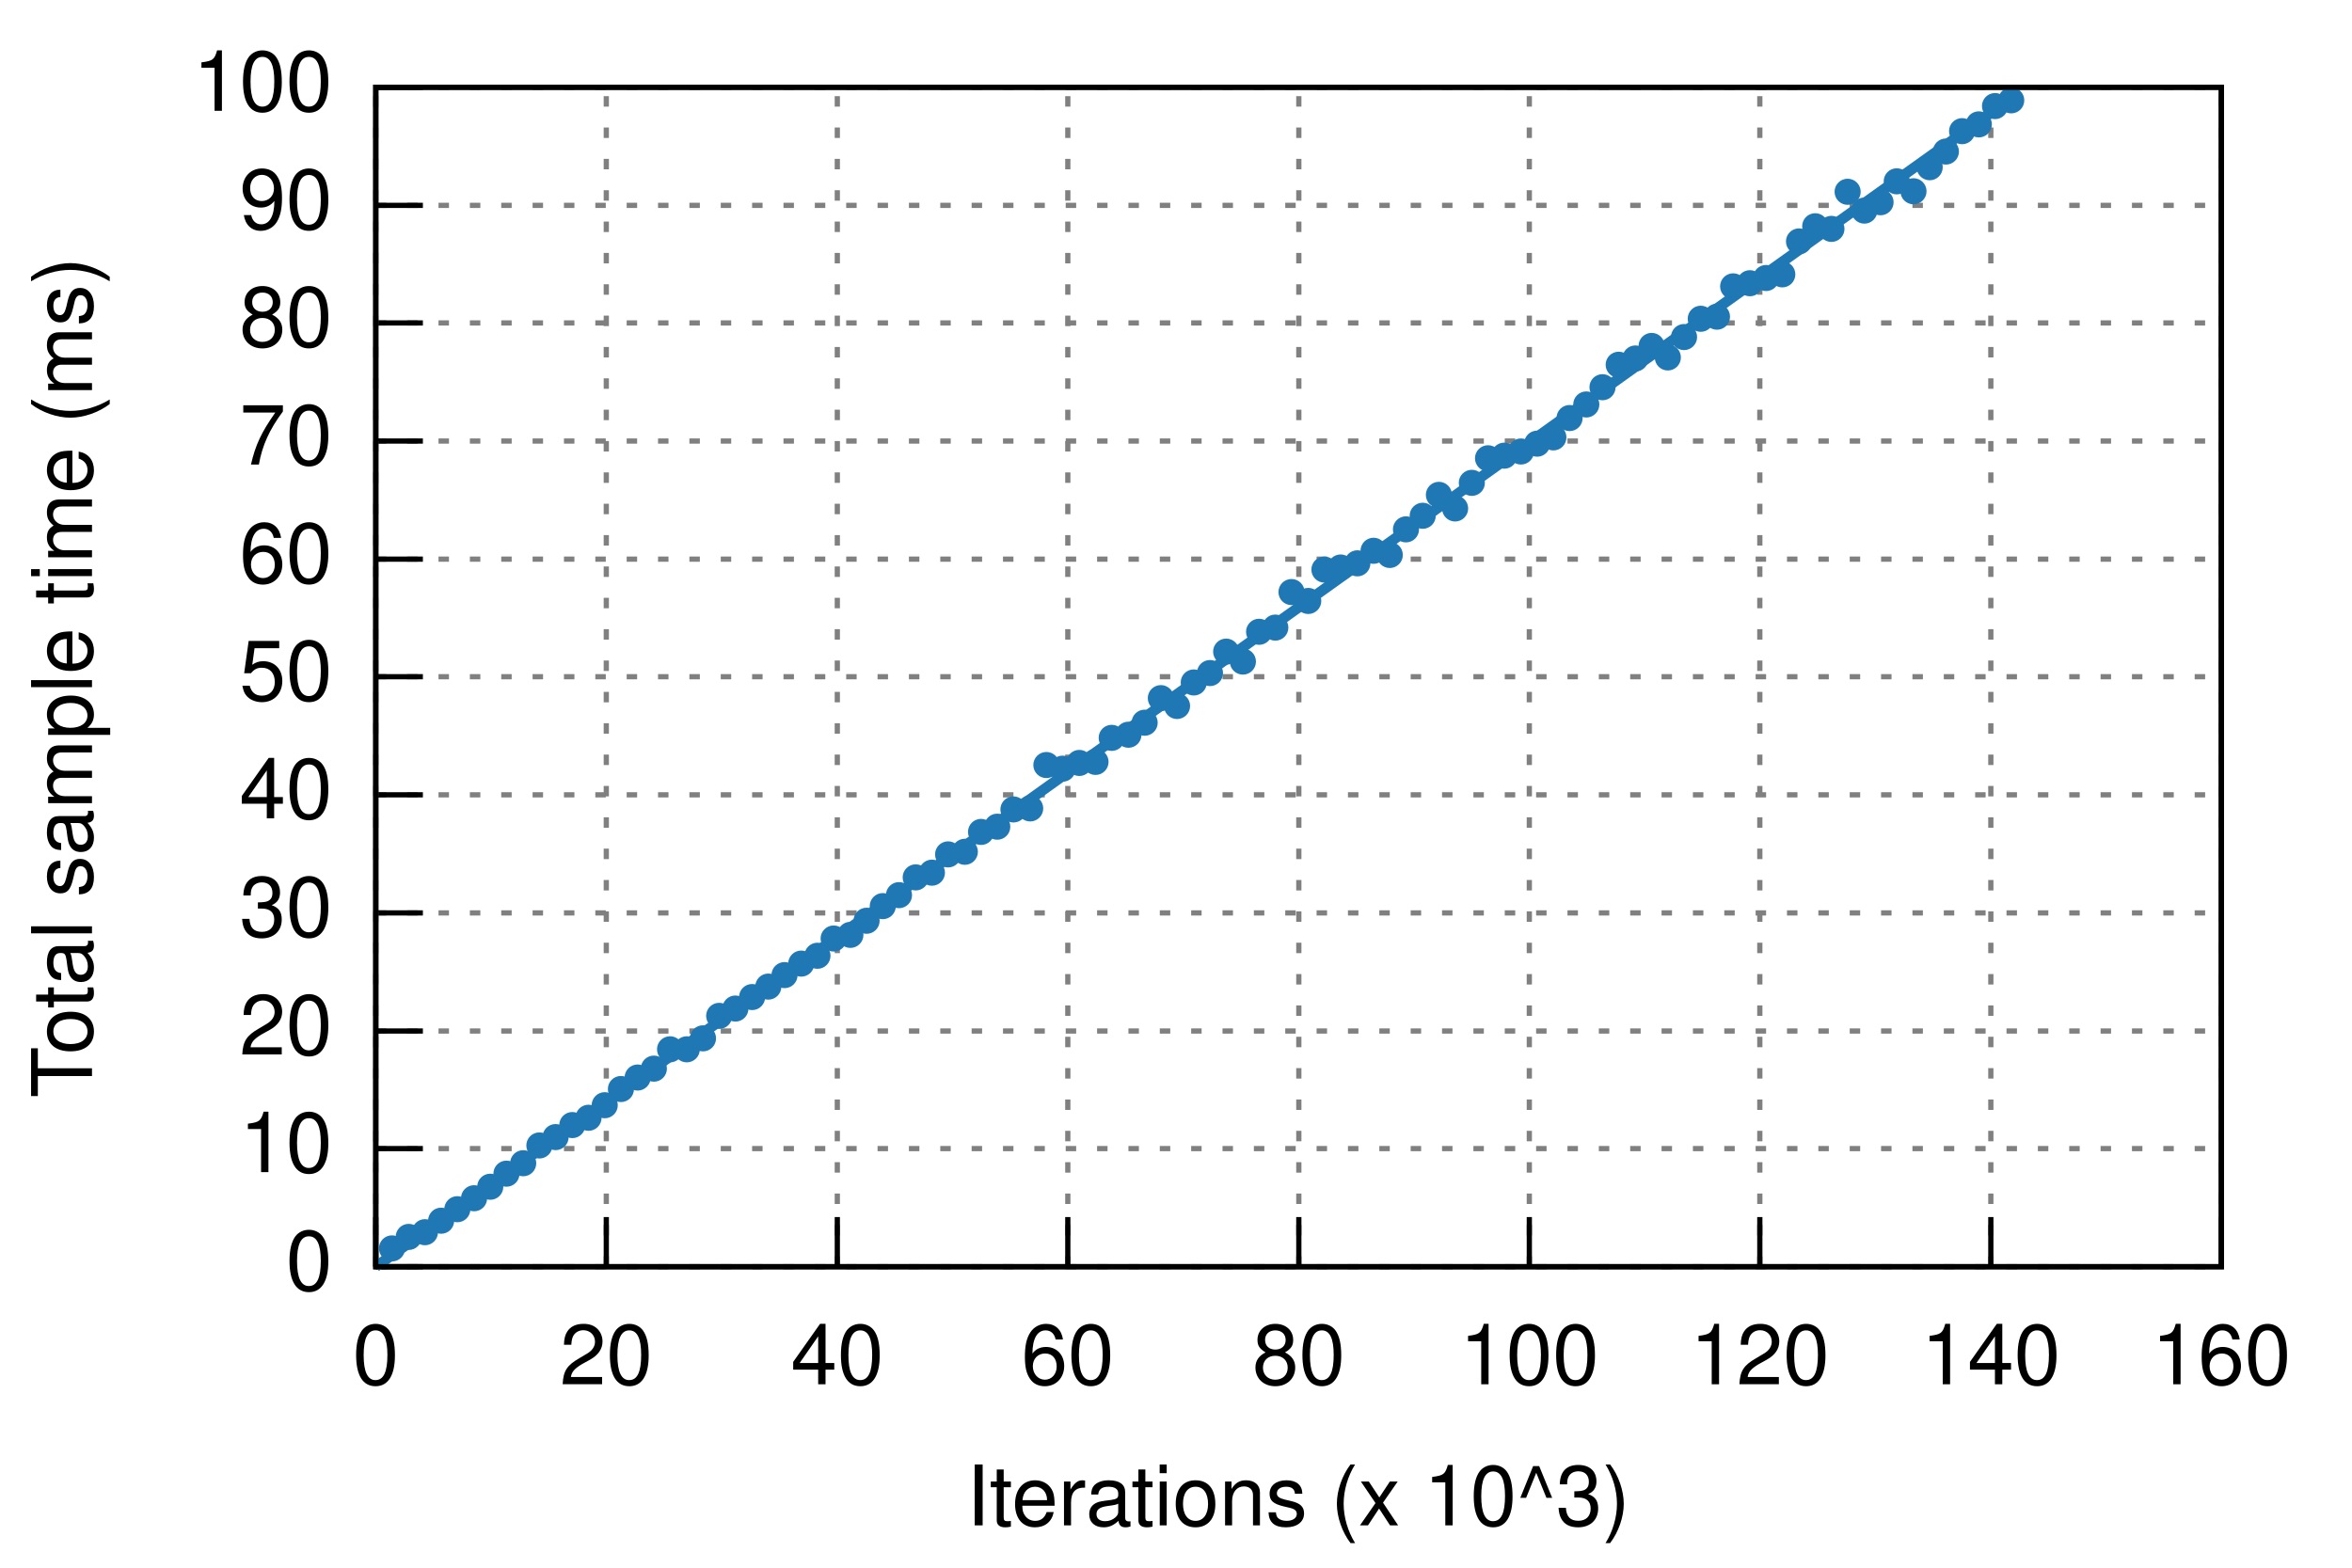
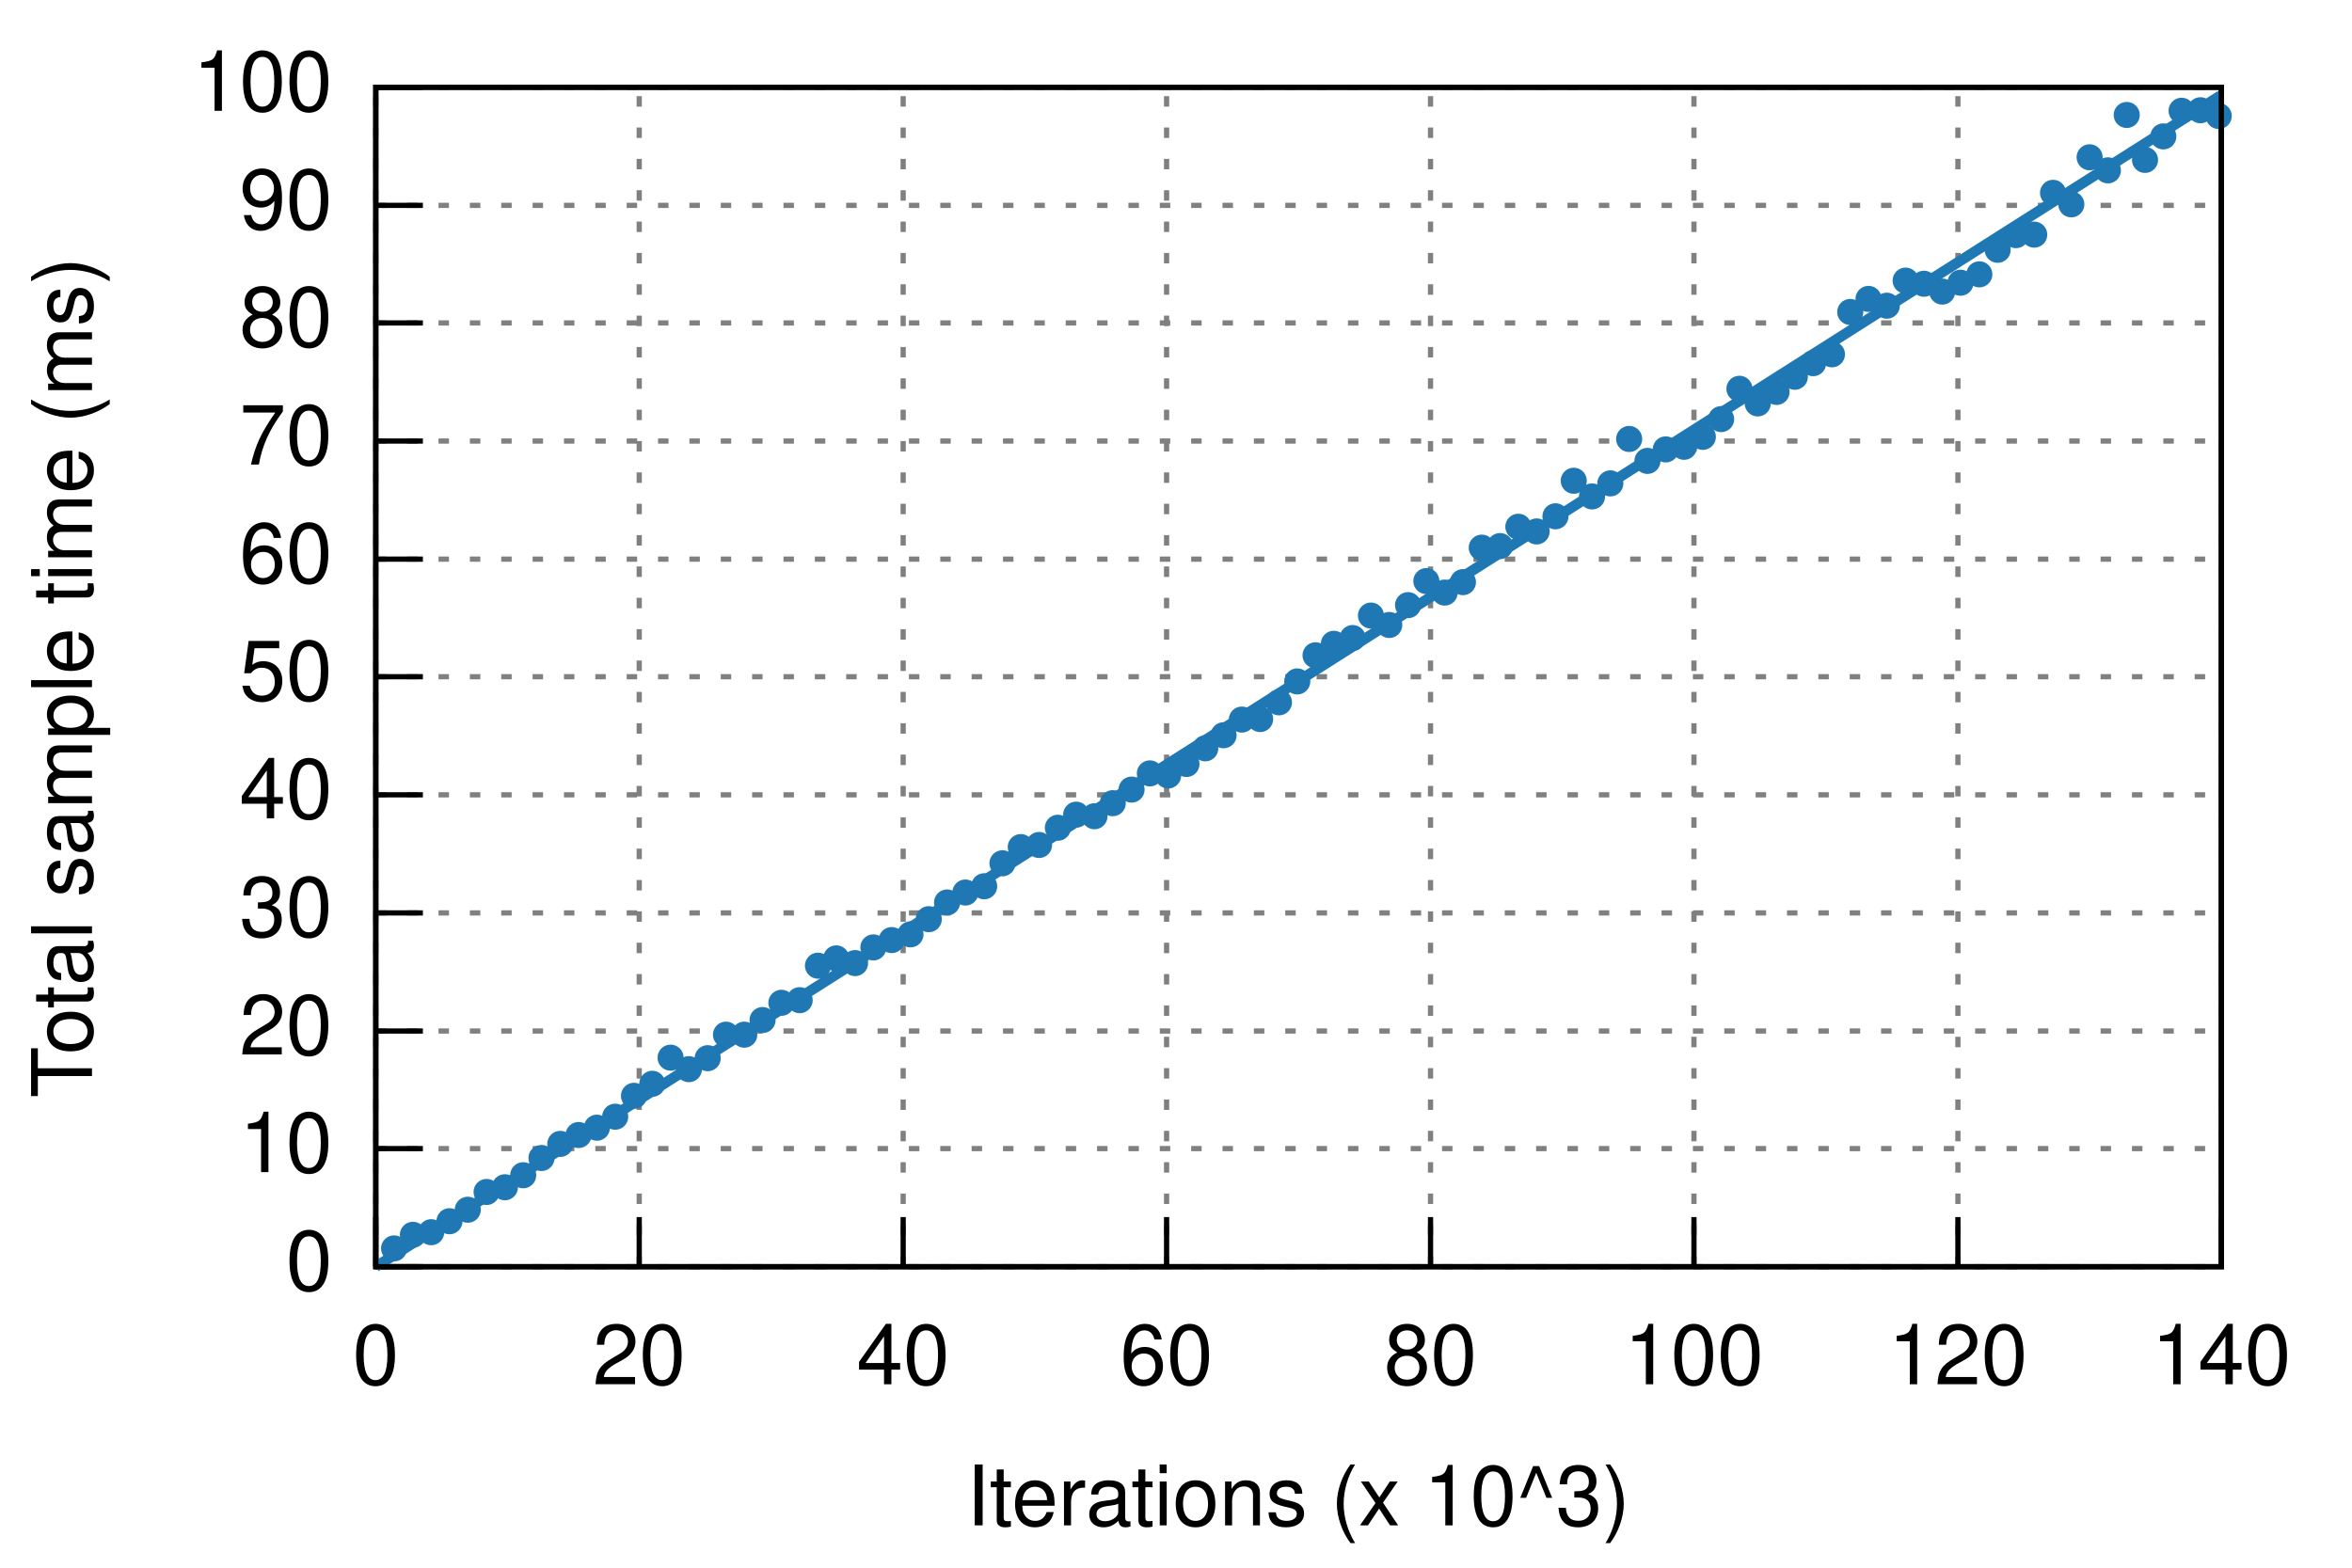
<svg xmlns="http://www.w3.org/2000/svg" xmlns:xlink="http://www.w3.org/1999/xlink" viewBox="0 0 450 300">
  <g id="gnuplot_canvas">
    <rect x="0" y="0" width="450" height="300" fill="none" />
    <defs>
      <circle id="gpDot" r="0.5" stroke-width="0.5" />
      <path id="gpPt0" stroke-width="0.222" stroke="currentColor" d="M-1,0 h2 M0,-1 v2" />
      <path id="gpPt1" stroke-width="0.222" stroke="currentColor" d="M-1,-1 L1,1 M1,-1 L-1,1" />
      <path id="gpPt2" stroke-width="0.222" stroke="currentColor" d="M-1,0 L1,0 M0,-1 L0,1 M-1,-1 L1,1 M-1,1 L1,-1" />
      <rect id="gpPt3" stroke-width="0.222" stroke="currentColor" x="-1" y="-1" width="2" height="2" />
      <rect id="gpPt4" stroke-width="0.222" stroke="currentColor" fill="currentColor" x="-1" y="-1" width="2" height="2" />
      <circle id="gpPt5" stroke-width="0.222" stroke="currentColor" cx="0" cy="0" r="1" />
      <use xlink:href="#gpPt5" id="gpPt6" fill="currentColor" stroke="none" />
      <path id="gpPt7" stroke-width="0.222" stroke="currentColor" d="M0,-1.33 L-1.33,0.67 L1.33,0.67 z" />
      <use xlink:href="#gpPt7" id="gpPt8" fill="currentColor" stroke="none" />
      <use xlink:href="#gpPt7" id="gpPt9" stroke="currentColor" transform="rotate(180)" />
      <use xlink:href="#gpPt9" id="gpPt10" fill="currentColor" stroke="none" />
      <use xlink:href="#gpPt3" id="gpPt11" stroke="currentColor" transform="rotate(45)" />
      <use xlink:href="#gpPt11" id="gpPt12" fill="currentColor" stroke="none" />
    </defs>
    <g style="fill:none; color:white; stroke:currentColor; stroke-width:1.00; stroke-linecap:butt; stroke-linejoin:miter">
</g>
    <g style="fill:none; color:black; stroke:currentColor; stroke-width:1.00; stroke-linecap:butt; stroke-linejoin:miter">
</g>
    <g style="fill:none; color:gray; stroke:currentColor; stroke-width:1.00; stroke-linecap:butt; stroke-linejoin:miter">
      <path stroke="gray" stroke-dasharray=" 2,4" class="gridline" d="M71.9,242.4 L425.0,242.4  h0.01" />
    </g>
    <g style="fill:none; color:black; stroke:currentColor; stroke-width:1.00; stroke-linecap:butt; stroke-linejoin:miter">
      <path stroke="black" d="M71.9,242.4 L80.9,242.4  h0.01" />
      <g transform="translate(63.6,246.9)" style="stroke:none; fill:black; font-family:Helvetica; font-size:12.00pt; text-anchor:end">
        <text> 0</text>
      </g>
    </g>
    <g style="fill:none; color:gray; stroke:currentColor; stroke-width:1.00; stroke-linecap:butt; stroke-linejoin:miter">
      <path stroke="gray" stroke-dasharray=" 2,4" class="gridline" d="M71.9,219.8 L425.0,219.8  h0.01" />
    </g>
    <g style="fill:none; color:black; stroke:currentColor; stroke-width:1.00; stroke-linecap:butt; stroke-linejoin:miter">
      <path stroke="black" d="M71.9,219.8 L80.9,219.8  h0.01" />
      <g transform="translate(63.6,224.3)" style="stroke:none; fill:black; font-family:Helvetica; font-size:12.00pt; text-anchor:end">
        <text> 10</text>
      </g>
    </g>
    <g style="fill:none; color:gray; stroke:currentColor; stroke-width:1.00; stroke-linecap:butt; stroke-linejoin:miter">
      <path stroke="gray" stroke-dasharray=" 2,4" class="gridline" d="M71.9,197.3 L425.0,197.3  h0.01" />
    </g>
    <g style="fill:none; color:black; stroke:currentColor; stroke-width:1.00; stroke-linecap:butt; stroke-linejoin:miter">
      <path stroke="black" d="M71.9,197.3 L80.9,197.3  h0.01" />
      <g transform="translate(63.6,201.8)" style="stroke:none; fill:black; font-family:Helvetica; font-size:12.00pt; text-anchor:end">
        <text> 20</text>
      </g>
    </g>
    <g style="fill:none; color:gray; stroke:currentColor; stroke-width:1.00; stroke-linecap:butt; stroke-linejoin:miter">
      <path stroke="gray" stroke-dasharray=" 2,4" class="gridline" d="M71.9,174.7 L425.0,174.7  h0.01" />
    </g>
    <g style="fill:none; color:black; stroke:currentColor; stroke-width:1.00; stroke-linecap:butt; stroke-linejoin:miter">
      <path stroke="black" d="M71.9,174.7 L80.9,174.7  h0.01" />
      <g transform="translate(63.6,179.2)" style="stroke:none; fill:black; font-family:Helvetica; font-size:12.00pt; text-anchor:end">
        <text> 30</text>
      </g>
    </g>
    <g style="fill:none; color:gray; stroke:currentColor; stroke-width:1.00; stroke-linecap:butt; stroke-linejoin:miter">
      <path stroke="gray" stroke-dasharray=" 2,4" class="gridline" d="M71.9,152.1 L425.0,152.1  h0.01" />
    </g>
    <g style="fill:none; color:black; stroke:currentColor; stroke-width:1.00; stroke-linecap:butt; stroke-linejoin:miter">
      <path stroke="black" d="M71.9,152.1 L80.9,152.1  h0.01" />
      <g transform="translate(63.6,156.6)" style="stroke:none; fill:black; font-family:Helvetica; font-size:12.00pt; text-anchor:end">
        <text> 40</text>
      </g>
    </g>
    <g style="fill:none; color:gray; stroke:currentColor; stroke-width:1.00; stroke-linecap:butt; stroke-linejoin:miter">
      <path stroke="gray" stroke-dasharray=" 2,4" class="gridline" d="M71.9,129.5 L425.0,129.5  h0.01" />
    </g>
    <g style="fill:none; color:black; stroke:currentColor; stroke-width:1.00; stroke-linecap:butt; stroke-linejoin:miter">
      <path stroke="black" d="M71.9,129.5 L80.9,129.5  h0.01" />
      <g transform="translate(63.6,134.0)" style="stroke:none; fill:black; font-family:Helvetica; font-size:12.00pt; text-anchor:end">
        <text> 50</text>
      </g>
    </g>
    <g style="fill:none; color:gray; stroke:currentColor; stroke-width:1.00; stroke-linecap:butt; stroke-linejoin:miter">
      <path stroke="gray" stroke-dasharray=" 2,4" class="gridline" d="M71.9,107.0 L425.0,107.0  h0.01" />
    </g>
    <g style="fill:none; color:black; stroke:currentColor; stroke-width:1.00; stroke-linecap:butt; stroke-linejoin:miter">
      <path stroke="black" d="M71.9,107.0 L80.9,107.0  h0.01" />
      <g transform="translate(63.6,111.5)" style="stroke:none; fill:black; font-family:Helvetica; font-size:12.00pt; text-anchor:end">
        <text> 60</text>
      </g>
    </g>
    <g style="fill:none; color:gray; stroke:currentColor; stroke-width:1.00; stroke-linecap:butt; stroke-linejoin:miter">
      <path stroke="gray" stroke-dasharray=" 2,4" class="gridline" d="M71.9,84.4 L425.0,84.4  h0.01" />
    </g>
    <g style="fill:none; color:black; stroke:currentColor; stroke-width:1.00; stroke-linecap:butt; stroke-linejoin:miter">
      <path stroke="black" d="M71.9,84.4 L80.9,84.4  h0.01" />
      <g transform="translate(63.6,88.9)" style="stroke:none; fill:black; font-family:Helvetica; font-size:12.00pt; text-anchor:end">
        <text> 70</text>
      </g>
    </g>
    <g style="fill:none; color:gray; stroke:currentColor; stroke-width:1.00; stroke-linecap:butt; stroke-linejoin:miter">
      <path stroke="gray" stroke-dasharray=" 2,4" class="gridline" d="M71.9,61.8 L425.0,61.8  h0.01" />
    </g>
    <g style="fill:none; color:black; stroke:currentColor; stroke-width:1.00; stroke-linecap:butt; stroke-linejoin:miter">
      <path stroke="black" d="M71.9,61.8 L80.9,61.8  h0.01" />
      <g transform="translate(63.6,66.3)" style="stroke:none; fill:black; font-family:Helvetica; font-size:12.00pt; text-anchor:end">
        <text> 80</text>
      </g>
    </g>
    <g style="fill:none; color:gray; stroke:currentColor; stroke-width:1.00; stroke-linecap:butt; stroke-linejoin:miter">
      <path stroke="gray" stroke-dasharray=" 2,4" class="gridline" d="M71.9,39.3 L425.0,39.3  h0.01" />
    </g>
    <g style="fill:none; color:black; stroke:currentColor; stroke-width:1.00; stroke-linecap:butt; stroke-linejoin:miter">
      <path stroke="black" d="M71.9,39.3 L80.9,39.3  h0.01" />
      <g transform="translate(63.6,43.8)" style="stroke:none; fill:black; font-family:Helvetica; font-size:12.00pt; text-anchor:end">
        <text> 90</text>
      </g>
    </g>
    <g style="fill:none; color:gray; stroke:currentColor; stroke-width:1.00; stroke-linecap:butt; stroke-linejoin:miter">
      <path stroke="gray" stroke-dasharray=" 2,4" class="gridline" d="M71.9,16.7 L425.0,16.7  h0.01" />
    </g>
    <g style="fill:none; color:black; stroke:currentColor; stroke-width:1.00; stroke-linecap:butt; stroke-linejoin:miter">
      <path stroke="black" d="M71.9,16.7 L80.9,16.7  h0.01" />
      <g transform="translate(63.6,21.2)" style="stroke:none; fill:black; font-family:Helvetica; font-size:12.00pt; text-anchor:end">
        <text> 100</text>
      </g>
    </g>
    <g style="fill:none; color:gray; stroke:currentColor; stroke-width:1.00; stroke-linecap:butt; stroke-linejoin:miter">
      <path stroke="gray" stroke-dasharray=" 2,4" class="gridline" d="M71.9,242.4 L71.9,16.7  h0.01" />
    </g>
    <g style="fill:none; color:black; stroke:currentColor; stroke-width:1.00; stroke-linecap:butt; stroke-linejoin:miter">
      <path stroke="black" d="M71.9,242.4 L71.9,233.4  h0.01" />
      <g transform="translate(71.9,264.9)" style="stroke:none; fill:black; font-family:Helvetica; font-size:12.00pt; text-anchor:middle">
        <text> 0</text>
      </g>
    </g>
    <g style="fill:none; color:gray; stroke:currentColor; stroke-width:1.00; stroke-linecap:butt; stroke-linejoin:miter">
-       <path stroke="gray" stroke-dasharray=" 2,4" class="gridline" d="M116.0,242.4 L116.0,16.7  h0.01" />
-     </g>
-     <g style="fill:none; color:black; stroke:currentColor; stroke-width:1.00; stroke-linecap:butt; stroke-linejoin:miter">
-       <path stroke="black" d="M116.0,242.4 L116.0,233.4  h0.01" />
-       <g transform="translate(116.0,264.9)" style="stroke:none; fill:black; font-family:Helvetica; font-size:12.00pt; text-anchor:middle">
+       <path stroke="gray" stroke-dasharray=" 2,4" class="gridline" d="M122.3,242.4 L122.3,16.7  h0.01" />
+     </g>
+     <g style="fill:none; color:black; stroke:currentColor; stroke-width:1.00; stroke-linecap:butt; stroke-linejoin:miter">
+       <path stroke="black" d="M122.3,242.4 L122.3,233.4  h0.01" />
+       <g transform="translate(122.3,264.9)" style="stroke:none; fill:black; font-family:Helvetica; font-size:12.00pt; text-anchor:middle">
        <text> 20</text>
      </g>
    </g>
    <g style="fill:none; color:gray; stroke:currentColor; stroke-width:1.00; stroke-linecap:butt; stroke-linejoin:miter">
-       <path stroke="gray" stroke-dasharray=" 2,4" class="gridline" d="M160.2,242.4 L160.2,16.7  h0.01" />
-     </g>
-     <g style="fill:none; color:black; stroke:currentColor; stroke-width:1.00; stroke-linecap:butt; stroke-linejoin:miter">
-       <path stroke="black" d="M160.2,242.4 L160.2,233.4  h0.01" />
-       <g transform="translate(160.2,264.9)" style="stroke:none; fill:black; font-family:Helvetica; font-size:12.00pt; text-anchor:middle">
+       <path stroke="gray" stroke-dasharray=" 2,4" class="gridline" d="M172.8,242.4 L172.8,16.7  h0.01" />
+     </g>
+     <g style="fill:none; color:black; stroke:currentColor; stroke-width:1.00; stroke-linecap:butt; stroke-linejoin:miter">
+       <path stroke="black" d="M172.8,242.4 L172.8,233.4  h0.01" />
+       <g transform="translate(172.8,264.9)" style="stroke:none; fill:black; font-family:Helvetica; font-size:12.00pt; text-anchor:middle">
        <text> 40</text>
      </g>
    </g>
    <g style="fill:none; color:gray; stroke:currentColor; stroke-width:1.00; stroke-linecap:butt; stroke-linejoin:miter">
-       <path stroke="gray" stroke-dasharray=" 2,4" class="gridline" d="M204.3,242.4 L204.3,16.7  h0.01" />
-     </g>
-     <g style="fill:none; color:black; stroke:currentColor; stroke-width:1.00; stroke-linecap:butt; stroke-linejoin:miter">
-       <path stroke="black" d="M204.3,242.4 L204.3,233.4  h0.01" />
-       <g transform="translate(204.3,264.9)" style="stroke:none; fill:black; font-family:Helvetica; font-size:12.00pt; text-anchor:middle">
+       <path stroke="gray" stroke-dasharray=" 2,4" class="gridline" d="M223.2,242.4 L223.2,16.7  h0.01" />
+     </g>
+     <g style="fill:none; color:black; stroke:currentColor; stroke-width:1.00; stroke-linecap:butt; stroke-linejoin:miter">
+       <path stroke="black" d="M223.2,242.4 L223.2,233.4  h0.01" />
+       <g transform="translate(223.2,264.9)" style="stroke:none; fill:black; font-family:Helvetica; font-size:12.00pt; text-anchor:middle">
        <text> 60</text>
      </g>
    </g>
    <g style="fill:none; color:gray; stroke:currentColor; stroke-width:1.00; stroke-linecap:butt; stroke-linejoin:miter">
-       <path stroke="gray" stroke-dasharray=" 2,4" class="gridline" d="M248.5,242.4 L248.5,16.7  h0.01" />
-     </g>
-     <g style="fill:none; color:black; stroke:currentColor; stroke-width:1.00; stroke-linecap:butt; stroke-linejoin:miter">
-       <path stroke="black" d="M248.5,242.4 L248.5,233.4  h0.01" />
-       <g transform="translate(248.5,264.9)" style="stroke:none; fill:black; font-family:Helvetica; font-size:12.00pt; text-anchor:middle">
+       <path stroke="gray" stroke-dasharray=" 2,4" class="gridline" d="M273.7,242.4 L273.7,16.7  h0.01" />
+     </g>
+     <g style="fill:none; color:black; stroke:currentColor; stroke-width:1.00; stroke-linecap:butt; stroke-linejoin:miter">
+       <path stroke="black" d="M273.7,242.4 L273.7,233.4  h0.01" />
+       <g transform="translate(273.7,264.9)" style="stroke:none; fill:black; font-family:Helvetica; font-size:12.00pt; text-anchor:middle">
        <text> 80</text>
      </g>
    </g>
    <g style="fill:none; color:gray; stroke:currentColor; stroke-width:1.00; stroke-linecap:butt; stroke-linejoin:miter">
-       <path stroke="gray" stroke-dasharray=" 2,4" class="gridline" d="M292.6,242.4 L292.6,16.7  h0.01" />
-     </g>
-     <g style="fill:none; color:black; stroke:currentColor; stroke-width:1.00; stroke-linecap:butt; stroke-linejoin:miter">
-       <path stroke="black" d="M292.6,242.4 L292.6,233.4  h0.01" />
-       <g transform="translate(292.6,264.9)" style="stroke:none; fill:black; font-family:Helvetica; font-size:12.00pt; text-anchor:middle">
+       <path stroke="gray" stroke-dasharray=" 2,4" class="gridline" d="M324.1,242.4 L324.1,16.7  h0.01" />
+     </g>
+     <g style="fill:none; color:black; stroke:currentColor; stroke-width:1.00; stroke-linecap:butt; stroke-linejoin:miter">
+       <path stroke="black" d="M324.1,242.4 L324.1,233.4  h0.01" />
+       <g transform="translate(324.1,264.9)" style="stroke:none; fill:black; font-family:Helvetica; font-size:12.00pt; text-anchor:middle">
        <text> 100</text>
      </g>
    </g>
    <g style="fill:none; color:gray; stroke:currentColor; stroke-width:1.00; stroke-linecap:butt; stroke-linejoin:miter">
-       <path stroke="gray" stroke-dasharray=" 2,4" class="gridline" d="M336.7,242.4 L336.7,16.7  h0.01" />
-     </g>
-     <g style="fill:none; color:black; stroke:currentColor; stroke-width:1.00; stroke-linecap:butt; stroke-linejoin:miter">
-       <path stroke="black" d="M336.7,242.4 L336.7,233.4  h0.01" />
-       <g transform="translate(336.7,264.9)" style="stroke:none; fill:black; font-family:Helvetica; font-size:12.00pt; text-anchor:middle">
+       <path stroke="gray" stroke-dasharray=" 2,4" class="gridline" d="M374.6,242.4 L374.6,16.7  h0.01" />
+     </g>
+     <g style="fill:none; color:black; stroke:currentColor; stroke-width:1.00; stroke-linecap:butt; stroke-linejoin:miter">
+       <path stroke="black" d="M374.6,242.4 L374.6,233.4  h0.01" />
+       <g transform="translate(374.6,264.9)" style="stroke:none; fill:black; font-family:Helvetica; font-size:12.00pt; text-anchor:middle">
        <text> 120</text>
-       </g>
-     </g>
-     <g style="fill:none; color:gray; stroke:currentColor; stroke-width:1.00; stroke-linecap:butt; stroke-linejoin:miter">
-       <path stroke="gray" stroke-dasharray=" 2,4" class="gridline" d="M380.9,242.4 L380.9,16.7  h0.01" />
-     </g>
-     <g style="fill:none; color:black; stroke:currentColor; stroke-width:1.00; stroke-linecap:butt; stroke-linejoin:miter">
-       <path stroke="black" d="M380.9,242.4 L380.9,233.4  h0.01" />
-       <g transform="translate(380.9,264.9)" style="stroke:none; fill:black; font-family:Helvetica; font-size:12.00pt; text-anchor:middle">
-         <text> 140</text>
      </g>
    </g>
    <g style="fill:none; color:gray; stroke:currentColor; stroke-width:1.00; stroke-linecap:butt; stroke-linejoin:miter">
      <path stroke="gray" stroke-dasharray=" 2,4" class="gridline" d="M425.0,242.4 L425.0,16.7  h0.01" />
    </g>
    <g style="fill:none; color:black; stroke:currentColor; stroke-width:1.00; stroke-linecap:butt; stroke-linejoin:miter">
      <path stroke="black" d="M425.0,242.4 L425.0,233.4  h0.01" />
      <g transform="translate(425.0,264.9)" style="stroke:none; fill:black; font-family:Helvetica; font-size:12.00pt; text-anchor:middle">
-         <text> 160</text>
+         <text> 140</text>
      </g>
      <path stroke="black" d="M71.9,16.7 L71.9,242.4 L425.0,242.4 L425.0,16.7 L71.9,16.7 Z  h0.01" />
      <g transform="translate(17.6,129.6) rotate(270)" style="stroke:none; fill:black; font-family:Helvetica; font-size:12.00pt; text-anchor:middle">
        <text>Total sample time (ms)</text>
      </g>
      <g transform="translate(248.4,291.9)" style="stroke:none; fill:black; font-family:Helvetica; font-size:12.00pt; text-anchor:middle">
        <text>Iterations (x 10^3)</text>
      </g>
    </g>
    <g id="gnuplot_plot_1">
      <g style="fill:none; color:red; stroke:currentColor; stroke-width:1.00; stroke-linecap:butt; stroke-linejoin:miter">
-         <use xlink:href="#gpPt6" transform="translate(75.0,238.9) scale(2.25)" color="rgb( 31, 120, 180)" />
-         <use xlink:href="#gpPt6" transform="translate(78.2,236.7) scale(2.25)" color="rgb( 31, 120, 180)" />
-         <use xlink:href="#gpPt6" transform="translate(81.3,235.8) scale(2.25)" color="rgb( 31, 120, 180)" />
-         <use xlink:href="#gpPt6" transform="translate(84.4,233.6) scale(2.25)" color="rgb( 31, 120, 180)" />
-         <use xlink:href="#gpPt6" transform="translate(87.5,231.4) scale(2.25)" color="rgb( 31, 120, 180)" />
-         <use xlink:href="#gpPt6" transform="translate(90.7,229.3) scale(2.25)" color="rgb( 31, 120, 180)" />
-         <use xlink:href="#gpPt6" transform="translate(93.8,227.1) scale(2.25)" color="rgb( 31, 120, 180)" />
-         <use xlink:href="#gpPt6" transform="translate(96.9,224.6) scale(2.25)" color="rgb( 31, 120, 180)" />
-         <use xlink:href="#gpPt6" transform="translate(100.1,222.6) scale(2.25)" color="rgb( 31, 120, 180)" />
-         <use xlink:href="#gpPt6" transform="translate(103.2,219.2) scale(2.25)" color="rgb( 31, 120, 180)" />
-         <use xlink:href="#gpPt6" transform="translate(106.3,217.6) scale(2.25)" color="rgb( 31, 120, 180)" />
-         <use xlink:href="#gpPt6" transform="translate(109.5,215.3) scale(2.25)" color="rgb( 31, 120, 180)" />
-         <use xlink:href="#gpPt6" transform="translate(112.6,213.9) scale(2.25)" color="rgb( 31, 120, 180)" />
-         <use xlink:href="#gpPt6" transform="translate(115.7,211.5) scale(2.25)" color="rgb( 31, 120, 180)" />
-         <use xlink:href="#gpPt6" transform="translate(118.8,208.4) scale(2.25)" color="rgb( 31, 120, 180)" />
-         <use xlink:href="#gpPt6" transform="translate(122.0,206.2) scale(2.25)" color="rgb( 31, 120, 180)" />
-         <use xlink:href="#gpPt6" transform="translate(125.1,204.5) scale(2.25)" color="rgb( 31, 120, 180)" />
-         <use xlink:href="#gpPt6" transform="translate(128.2,200.8) scale(2.25)" color="rgb( 31, 120, 180)" />
-         <use xlink:href="#gpPt6" transform="translate(131.4,200.8) scale(2.25)" color="rgb( 31, 120, 180)" />
-         <use xlink:href="#gpPt6" transform="translate(134.5,198.7) scale(2.25)" color="rgb( 31, 120, 180)" />
-         <use xlink:href="#gpPt6" transform="translate(137.6,194.4) scale(2.25)" color="rgb( 31, 120, 180)" />
-         <use xlink:href="#gpPt6" transform="translate(140.7,193.0) scale(2.25)" color="rgb( 31, 120, 180)" />
-         <use xlink:href="#gpPt6" transform="translate(143.9,190.8) scale(2.25)" color="rgb( 31, 120, 180)" />
-         <use xlink:href="#gpPt6" transform="translate(147.0,188.8) scale(2.25)" color="rgb( 31, 120, 180)" />
-         <use xlink:href="#gpPt6" transform="translate(150.1,186.6) scale(2.25)" color="rgb( 31, 120, 180)" />
-         <use xlink:href="#gpPt6" transform="translate(153.3,184.4) scale(2.25)" color="rgb( 31, 120, 180)" />
-         <use xlink:href="#gpPt6" transform="translate(156.4,182.9) scale(2.25)" color="rgb( 31, 120, 180)" />
-         <use xlink:href="#gpPt6" transform="translate(159.5,179.6) scale(2.25)" color="rgb( 31, 120, 180)" />
-         <use xlink:href="#gpPt6" transform="translate(162.7,178.9) scale(2.25)" color="rgb( 31, 120, 180)" />
-         <use xlink:href="#gpPt6" transform="translate(165.8,176.2) scale(2.25)" color="rgb( 31, 120, 180)" />
-         <use xlink:href="#gpPt6" transform="translate(168.9,173.4) scale(2.25)" color="rgb( 31, 120, 180)" />
-         <use xlink:href="#gpPt6" transform="translate(172.0,171.3) scale(2.25)" color="rgb( 31, 120, 180)" />
-         <use xlink:href="#gpPt6" transform="translate(175.2,167.9) scale(2.25)" color="rgb( 31, 120, 180)" />
-         <use xlink:href="#gpPt6" transform="translate(178.3,167.0) scale(2.25)" color="rgb( 31, 120, 180)" />
-         <use xlink:href="#gpPt6" transform="translate(181.4,163.5) scale(2.25)" color="rgb( 31, 120, 180)" />
-         <use xlink:href="#gpPt6" transform="translate(184.6,163.0) scale(2.25)" color="rgb( 31, 120, 180)" />
-         <use xlink:href="#gpPt6" transform="translate(187.7,159.2) scale(2.25)" color="rgb( 31, 120, 180)" />
-         <use xlink:href="#gpPt6" transform="translate(190.8,158.2) scale(2.25)" color="rgb( 31, 120, 180)" />
-         <use xlink:href="#gpPt6" transform="translate(193.9,154.9) scale(2.25)" color="rgb( 31, 120, 180)" />
-         <use xlink:href="#gpPt6" transform="translate(197.1,154.7) scale(2.25)" color="rgb( 31, 120, 180)" />
-         <use xlink:href="#gpPt6" transform="translate(200.2,146.4) scale(2.25)" color="rgb( 31, 120, 180)" />
-         <use xlink:href="#gpPt6" transform="translate(203.3,147.1) scale(2.25)" color="rgb( 31, 120, 180)" />
-         <use xlink:href="#gpPt6" transform="translate(206.5,146.0) scale(2.25)" color="rgb( 31, 120, 180)" />
-         <use xlink:href="#gpPt6" transform="translate(209.6,145.8) scale(2.25)" color="rgb( 31, 120, 180)" />
-         <use xlink:href="#gpPt6" transform="translate(212.7,141.2) scale(2.25)" color="rgb( 31, 120, 180)" />
-         <use xlink:href="#gpPt6" transform="translate(215.9,140.6) scale(2.25)" color="rgb( 31, 120, 180)" />
-         <use xlink:href="#gpPt6" transform="translate(219.0,138.3) scale(2.25)" color="rgb( 31, 120, 180)" />
-         <use xlink:href="#gpPt6" transform="translate(222.1,133.6) scale(2.25)" color="rgb( 31, 120, 180)" />
-         <use xlink:href="#gpPt6" transform="translate(225.2,135.1) scale(2.25)" color="rgb( 31, 120, 180)" />
-         <use xlink:href="#gpPt6" transform="translate(228.4,130.6) scale(2.25)" color="rgb( 31, 120, 180)" />
-         <use xlink:href="#gpPt6" transform="translate(231.5,128.8) scale(2.25)" color="rgb( 31, 120, 180)" />
-         <use xlink:href="#gpPt6" transform="translate(234.6,124.7) scale(2.25)" color="rgb( 31, 120, 180)" />
-         <use xlink:href="#gpPt6" transform="translate(237.8,126.6) scale(2.25)" color="rgb( 31, 120, 180)" />
-         <use xlink:href="#gpPt6" transform="translate(240.9,120.9) scale(2.25)" color="rgb( 31, 120, 180)" />
-         <use xlink:href="#gpPt6" transform="translate(244.0,120.1) scale(2.25)" color="rgb( 31, 120, 180)" />
-         <use xlink:href="#gpPt6" transform="translate(247.1,113.3) scale(2.25)" color="rgb( 31, 120, 180)" />
-         <use xlink:href="#gpPt6" transform="translate(250.3,115.0) scale(2.25)" color="rgb( 31, 120, 180)" />
-         <use xlink:href="#gpPt6" transform="translate(253.4,109.0) scale(2.25)" color="rgb( 31, 120, 180)" />
-         <use xlink:href="#gpPt6" transform="translate(256.5,108.6) scale(2.25)" color="rgb( 31, 120, 180)" />
-         <use xlink:href="#gpPt6" transform="translate(259.7,107.8) scale(2.25)" color="rgb( 31, 120, 180)" />
-         <use xlink:href="#gpPt6" transform="translate(262.8,105.4) scale(2.25)" color="rgb( 31, 120, 180)" />
-         <use xlink:href="#gpPt6" transform="translate(265.9,106.2) scale(2.25)" color="rgb( 31, 120, 180)" />
-         <use xlink:href="#gpPt6" transform="translate(269.0,101.3) scale(2.25)" color="rgb( 31, 120, 180)" />
-         <use xlink:href="#gpPt6" transform="translate(272.2,98.7) scale(2.25)" color="rgb( 31, 120, 180)" />
-         <use xlink:href="#gpPt6" transform="translate(275.3,94.7) scale(2.25)" color="rgb( 31, 120, 180)" />
-         <use xlink:href="#gpPt6" transform="translate(278.4,97.3) scale(2.25)" color="rgb( 31, 120, 180)" />
-         <use xlink:href="#gpPt6" transform="translate(281.6,92.4) scale(2.25)" color="rgb( 31, 120, 180)" />
-         <use xlink:href="#gpPt6" transform="translate(284.7,87.7) scale(2.25)" color="rgb( 31, 120, 180)" />
-         <use xlink:href="#gpPt6" transform="translate(287.8,87.2) scale(2.25)" color="rgb( 31, 120, 180)" />
-         <use xlink:href="#gpPt6" transform="translate(291.0,86.4) scale(2.25)" color="rgb( 31, 120, 180)" />
-         <use xlink:href="#gpPt6" transform="translate(294.1,84.9) scale(2.25)" color="rgb( 31, 120, 180)" />
-         <use xlink:href="#gpPt6" transform="translate(297.2,83.7) scale(2.25)" color="rgb( 31, 120, 180)" />
-         <use xlink:href="#gpPt6" transform="translate(300.3,80.0) scale(2.25)" color="rgb( 31, 120, 180)" />
-         <use xlink:href="#gpPt6" transform="translate(303.5,77.4) scale(2.25)" color="rgb( 31, 120, 180)" />
-         <use xlink:href="#gpPt6" transform="translate(306.6,74.1) scale(2.25)" color="rgb( 31, 120, 180)" />
-         <use xlink:href="#gpPt6" transform="translate(309.7,69.8) scale(2.25)" color="rgb( 31, 120, 180)" />
-         <use xlink:href="#gpPt6" transform="translate(312.9,68.6) scale(2.25)" color="rgb( 31, 120, 180)" />
-         <use xlink:href="#gpPt6" transform="translate(316.0,66.2) scale(2.25)" color="rgb( 31, 120, 180)" />
-         <use xlink:href="#gpPt6" transform="translate(319.1,68.4) scale(2.25)" color="rgb( 31, 120, 180)" />
-         <use xlink:href="#gpPt6" transform="translate(322.2,64.5) scale(2.25)" color="rgb( 31, 120, 180)" />
-         <use xlink:href="#gpPt6" transform="translate(325.4,61.0) scale(2.25)" color="rgb( 31, 120, 180)" />
-         <use xlink:href="#gpPt6" transform="translate(328.5,60.6) scale(2.25)" color="rgb( 31, 120, 180)" />
-         <use xlink:href="#gpPt6" transform="translate(331.6,54.8) scale(2.25)" color="rgb( 31, 120, 180)" />
-         <use xlink:href="#gpPt6" transform="translate(334.8,54.2) scale(2.25)" color="rgb( 31, 120, 180)" />
-         <use xlink:href="#gpPt6" transform="translate(337.9,53.2) scale(2.25)" color="rgb( 31, 120, 180)" />
-         <use xlink:href="#gpPt6" transform="translate(341.0,52.5) scale(2.25)" color="rgb( 31, 120, 180)" />
-         <use xlink:href="#gpPt6" transform="translate(344.2,46.2) scale(2.25)" color="rgb( 31, 120, 180)" />
-         <use xlink:href="#gpPt6" transform="translate(347.3,43.3) scale(2.25)" color="rgb( 31, 120, 180)" />
-         <use xlink:href="#gpPt6" transform="translate(350.4,43.8) scale(2.25)" color="rgb( 31, 120, 180)" />
-         <use xlink:href="#gpPt6" transform="translate(353.5,36.7) scale(2.25)" color="rgb( 31, 120, 180)" />
-         <use xlink:href="#gpPt6" transform="translate(356.7,40.3) scale(2.25)" color="rgb( 31, 120, 180)" />
-         <use xlink:href="#gpPt6" transform="translate(359.8,38.7) scale(2.25)" color="rgb( 31, 120, 180)" />
-         <use xlink:href="#gpPt6" transform="translate(362.9,34.7) scale(2.25)" color="rgb( 31, 120, 180)" />
-         <use xlink:href="#gpPt6" transform="translate(366.1,36.6) scale(2.25)" color="rgb( 31, 120, 180)" />
-         <use xlink:href="#gpPt6" transform="translate(369.2,32.0) scale(2.25)" color="rgb( 31, 120, 180)" />
-         <use xlink:href="#gpPt6" transform="translate(372.3,29.0) scale(2.25)" color="rgb( 31, 120, 180)" />
-         <use xlink:href="#gpPt6" transform="translate(375.4,25.1) scale(2.25)" color="rgb( 31, 120, 180)" />
-         <use xlink:href="#gpPt6" transform="translate(378.6,23.8) scale(2.25)" color="rgb( 31, 120, 180)" />
-         <use xlink:href="#gpPt6" transform="translate(381.7,20.3) scale(2.25)" color="rgb( 31, 120, 180)" />
-         <use xlink:href="#gpPt6" transform="translate(384.8,19.2) scale(2.25)" color="rgb( 31, 120, 180)" />
+         <use xlink:href="#gpPt6" transform="translate(75.4,238.9) scale(2.25)" color="rgb( 31, 120, 180)" />
+         <use xlink:href="#gpPt6" transform="translate(79.0,236.3) scale(2.25)" color="rgb( 31, 120, 180)" />
+         <use xlink:href="#gpPt6" transform="translate(82.5,235.8) scale(2.25)" color="rgb( 31, 120, 180)" />
+         <use xlink:href="#gpPt6" transform="translate(86.0,233.7) scale(2.25)" color="rgb( 31, 120, 180)" />
+         <use xlink:href="#gpPt6" transform="translate(89.5,231.5) scale(2.25)" color="rgb( 31, 120, 180)" />
+         <use xlink:href="#gpPt6" transform="translate(93.1,228.1) scale(2.25)" color="rgb( 31, 120, 180)" />
+         <use xlink:href="#gpPt6" transform="translate(96.6,227.2) scale(2.25)" color="rgb( 31, 120, 180)" />
+         <use xlink:href="#gpPt6" transform="translate(100.1,224.9) scale(2.25)" color="rgb( 31, 120, 180)" />
+         <use xlink:href="#gpPt6" transform="translate(103.6,221.6) scale(2.25)" color="rgb( 31, 120, 180)" />
+         <use xlink:href="#gpPt6" transform="translate(107.2,218.9) scale(2.25)" color="rgb( 31, 120, 180)" />
+         <use xlink:href="#gpPt6" transform="translate(110.7,217.2) scale(2.25)" color="rgb( 31, 120, 180)" />
+         <use xlink:href="#gpPt6" transform="translate(114.2,215.8) scale(2.25)" color="rgb( 31, 120, 180)" />
+         <use xlink:href="#gpPt6" transform="translate(117.7,213.7) scale(2.25)" color="rgb( 31, 120, 180)" />
+         <use xlink:href="#gpPt6" transform="translate(121.3,209.7) scale(2.25)" color="rgb( 31, 120, 180)" />
+         <use xlink:href="#gpPt6" transform="translate(124.8,207.4) scale(2.25)" color="rgb( 31, 120, 180)" />
+         <use xlink:href="#gpPt6" transform="translate(128.3,202.4) scale(2.25)" color="rgb( 31, 120, 180)" />
+         <use xlink:href="#gpPt6" transform="translate(131.8,204.6) scale(2.25)" color="rgb( 31, 120, 180)" />
+         <use xlink:href="#gpPt6" transform="translate(135.4,202.5) scale(2.25)" color="rgb( 31, 120, 180)" />
+         <use xlink:href="#gpPt6" transform="translate(138.9,198.0) scale(2.25)" color="rgb( 31, 120, 180)" />
+         <use xlink:href="#gpPt6" transform="translate(142.4,198.0) scale(2.25)" color="rgb( 31, 120, 180)" />
+         <use xlink:href="#gpPt6" transform="translate(145.9,195.2) scale(2.25)" color="rgb( 31, 120, 180)" />
+         <use xlink:href="#gpPt6" transform="translate(149.5,191.9) scale(2.25)" color="rgb( 31, 120, 180)" />
+         <use xlink:href="#gpPt6" transform="translate(153.0,191.4) scale(2.25)" color="rgb( 31, 120, 180)" />
+         <use xlink:href="#gpPt6" transform="translate(156.5,184.8) scale(2.25)" color="rgb( 31, 120, 180)" />
+         <use xlink:href="#gpPt6" transform="translate(160.0,183.4) scale(2.25)" color="rgb( 31, 120, 180)" />
+         <use xlink:href="#gpPt6" transform="translate(163.6,184.3) scale(2.25)" color="rgb( 31, 120, 180)" />
+         <use xlink:href="#gpPt6" transform="translate(167.1,181.3) scale(2.25)" color="rgb( 31, 120, 180)" />
+         <use xlink:href="#gpPt6" transform="translate(170.6,179.9) scale(2.25)" color="rgb( 31, 120, 180)" />
+         <use xlink:href="#gpPt6" transform="translate(174.2,178.8) scale(2.25)" color="rgb( 31, 120, 180)" />
+         <use xlink:href="#gpPt6" transform="translate(177.7,175.9) scale(2.25)" color="rgb( 31, 120, 180)" />
+         <use xlink:href="#gpPt6" transform="translate(181.2,172.7) scale(2.25)" color="rgb( 31, 120, 180)" />
+         <use xlink:href="#gpPt6" transform="translate(184.7,170.8) scale(2.25)" color="rgb( 31, 120, 180)" />
+         <use xlink:href="#gpPt6" transform="translate(188.3,169.6) scale(2.25)" color="rgb( 31, 120, 180)" />
+         <use xlink:href="#gpPt6" transform="translate(191.8,165.2) scale(2.25)" color="rgb( 31, 120, 180)" />
+         <use xlink:href="#gpPt6" transform="translate(195.3,162.1) scale(2.25)" color="rgb( 31, 120, 180)" />
+         <use xlink:href="#gpPt6" transform="translate(198.8,161.7) scale(2.25)" color="rgb( 31, 120, 180)" />
+         <use xlink:href="#gpPt6" transform="translate(202.4,158.4) scale(2.25)" color="rgb( 31, 120, 180)" />
+         <use xlink:href="#gpPt6" transform="translate(205.9,155.9) scale(2.25)" color="rgb( 31, 120, 180)" />
+         <use xlink:href="#gpPt6" transform="translate(209.4,156.2) scale(2.25)" color="rgb( 31, 120, 180)" />
+         <use xlink:href="#gpPt6" transform="translate(212.9,153.7) scale(2.25)" color="rgb( 31, 120, 180)" />
+         <use xlink:href="#gpPt6" transform="translate(216.5,151.1) scale(2.25)" color="rgb( 31, 120, 180)" />
+         <use xlink:href="#gpPt6" transform="translate(220.0,148.0) scale(2.25)" color="rgb( 31, 120, 180)" />
+         <use xlink:href="#gpPt6" transform="translate(223.5,148.4) scale(2.25)" color="rgb( 31, 120, 180)" />
+         <use xlink:href="#gpPt6" transform="translate(227.0,146.2) scale(2.25)" color="rgb( 31, 120, 180)" />
+         <use xlink:href="#gpPt6" transform="translate(230.6,143.2) scale(2.25)" color="rgb( 31, 120, 180)" />
+         <use xlink:href="#gpPt6" transform="translate(234.1,140.7) scale(2.25)" color="rgb( 31, 120, 180)" />
+         <use xlink:href="#gpPt6" transform="translate(237.6,137.7) scale(2.25)" color="rgb( 31, 120, 180)" />
+         <use xlink:href="#gpPt6" transform="translate(241.1,137.6) scale(2.25)" color="rgb( 31, 120, 180)" />
+         <use xlink:href="#gpPt6" transform="translate(244.7,134.4) scale(2.25)" color="rgb( 31, 120, 180)" />
+         <use xlink:href="#gpPt6" transform="translate(248.2,130.4) scale(2.25)" color="rgb( 31, 120, 180)" />
+         <use xlink:href="#gpPt6" transform="translate(251.7,125.4) scale(2.25)" color="rgb( 31, 120, 180)" />
+         <use xlink:href="#gpPt6" transform="translate(255.2,123.2) scale(2.25)" color="rgb( 31, 120, 180)" />
+         <use xlink:href="#gpPt6" transform="translate(258.8,122.1) scale(2.25)" color="rgb( 31, 120, 180)" />
+         <use xlink:href="#gpPt6" transform="translate(262.3,117.8) scale(2.25)" color="rgb( 31, 120, 180)" />
+         <use xlink:href="#gpPt6" transform="translate(265.8,119.6) scale(2.25)" color="rgb( 31, 120, 180)" />
+         <use xlink:href="#gpPt6" transform="translate(269.4,115.8) scale(2.25)" color="rgb( 31, 120, 180)" />
+         <use xlink:href="#gpPt6" transform="translate(272.9,111.2) scale(2.25)" color="rgb( 31, 120, 180)" />
+         <use xlink:href="#gpPt6" transform="translate(276.4,113.4) scale(2.25)" color="rgb( 31, 120, 180)" />
+         <use xlink:href="#gpPt6" transform="translate(279.9,111.4) scale(2.25)" color="rgb( 31, 120, 180)" />
+         <use xlink:href="#gpPt6" transform="translate(283.5,104.8) scale(2.25)" color="rgb( 31, 120, 180)" />
+         <use xlink:href="#gpPt6" transform="translate(287.0,104.5) scale(2.25)" color="rgb( 31, 120, 180)" />
+         <use xlink:href="#gpPt6" transform="translate(290.5,100.8) scale(2.25)" color="rgb( 31, 120, 180)" />
+         <use xlink:href="#gpPt6" transform="translate(294.0,101.7) scale(2.25)" color="rgb( 31, 120, 180)" />
+         <use xlink:href="#gpPt6" transform="translate(297.6,98.8) scale(2.25)" color="rgb( 31, 120, 180)" />
+         <use xlink:href="#gpPt6" transform="translate(301.1,92.0) scale(2.25)" color="rgb( 31, 120, 180)" />
+         <use xlink:href="#gpPt6" transform="translate(304.6,95.0) scale(2.25)" color="rgb( 31, 120, 180)" />
+         <use xlink:href="#gpPt6" transform="translate(308.1,92.5) scale(2.25)" color="rgb( 31, 120, 180)" />
+         <use xlink:href="#gpPt6" transform="translate(311.7,84.0) scale(2.25)" color="rgb( 31, 120, 180)" />
+         <use xlink:href="#gpPt6" transform="translate(315.2,88.2) scale(2.25)" color="rgb( 31, 120, 180)" />
+         <use xlink:href="#gpPt6" transform="translate(318.7,86.0) scale(2.25)" color="rgb( 31, 120, 180)" />
+         <use xlink:href="#gpPt6" transform="translate(322.2,85.5) scale(2.25)" color="rgb( 31, 120, 180)" />
+         <use xlink:href="#gpPt6" transform="translate(325.8,83.6) scale(2.25)" color="rgb( 31, 120, 180)" />
+         <use xlink:href="#gpPt6" transform="translate(329.3,80.2) scale(2.25)" color="rgb( 31, 120, 180)" />
+         <use xlink:href="#gpPt6" transform="translate(332.8,74.4) scale(2.25)" color="rgb( 31, 120, 180)" />
+         <use xlink:href="#gpPt6" transform="translate(336.3,77.2) scale(2.25)" color="rgb( 31, 120, 180)" />
+         <use xlink:href="#gpPt6" transform="translate(339.9,75.0) scale(2.25)" color="rgb( 31, 120, 180)" />
+         <use xlink:href="#gpPt6" transform="translate(343.4,72.1) scale(2.25)" color="rgb( 31, 120, 180)" />
+         <use xlink:href="#gpPt6" transform="translate(346.9,69.5) scale(2.25)" color="rgb( 31, 120, 180)" />
+         <use xlink:href="#gpPt6" transform="translate(350.5,67.8) scale(2.25)" color="rgb( 31, 120, 180)" />
+         <use xlink:href="#gpPt6" transform="translate(354.0,59.7) scale(2.25)" color="rgb( 31, 120, 180)" />
+         <use xlink:href="#gpPt6" transform="translate(357.5,57.2) scale(2.25)" color="rgb( 31, 120, 180)" />
+         <use xlink:href="#gpPt6" transform="translate(361.0,58.5) scale(2.25)" color="rgb( 31, 120, 180)" />
+         <use xlink:href="#gpPt6" transform="translate(364.6,53.7) scale(2.25)" color="rgb( 31, 120, 180)" />
+         <use xlink:href="#gpPt6" transform="translate(368.1,54.3) scale(2.25)" color="rgb( 31, 120, 180)" />
+         <use xlink:href="#gpPt6" transform="translate(371.6,55.8) scale(2.25)" color="rgb( 31, 120, 180)" />
+         <use xlink:href="#gpPt6" transform="translate(375.1,54.1) scale(2.25)" color="rgb( 31, 120, 180)" />
+         <use xlink:href="#gpPt6" transform="translate(378.7,52.5) scale(2.25)" color="rgb( 31, 120, 180)" />
+         <use xlink:href="#gpPt6" transform="translate(382.2,47.8) scale(2.25)" color="rgb( 31, 120, 180)" />
+         <use xlink:href="#gpPt6" transform="translate(385.7,45.0) scale(2.25)" color="rgb( 31, 120, 180)" />
+         <use xlink:href="#gpPt6" transform="translate(389.2,44.9) scale(2.25)" color="rgb( 31, 120, 180)" />
+         <use xlink:href="#gpPt6" transform="translate(392.8,36.9) scale(2.25)" color="rgb( 31, 120, 180)" />
+         <use xlink:href="#gpPt6" transform="translate(396.3,39.1) scale(2.25)" color="rgb( 31, 120, 180)" />
+         <use xlink:href="#gpPt6" transform="translate(399.8,30.1) scale(2.25)" color="rgb( 31, 120, 180)" />
+         <use xlink:href="#gpPt6" transform="translate(403.3,32.6) scale(2.25)" color="rgb( 31, 120, 180)" />
+         <use xlink:href="#gpPt6" transform="translate(406.9,22.0) scale(2.25)" color="rgb( 31, 120, 180)" />
+         <use xlink:href="#gpPt6" transform="translate(410.4,30.6) scale(2.25)" color="rgb( 31, 120, 180)" />
+         <use xlink:href="#gpPt6" transform="translate(413.9,26.1) scale(2.25)" color="rgb( 31, 120, 180)" />
+         <use xlink:href="#gpPt6" transform="translate(417.4,21.2) scale(2.25)" color="rgb( 31, 120, 180)" />
+         <use xlink:href="#gpPt6" transform="translate(421.0,21.1) scale(2.25)" color="rgb( 31, 120, 180)" />
+         <use xlink:href="#gpPt6" transform="translate(424.5,22.2) scale(2.25)" color="rgb( 31, 120, 180)" />
      </g>
    </g>
    <g id="gnuplot_plot_2">
      <g style="fill:none; color:white; stroke:rgb( 31, 120, 180); stroke-width:2.00; stroke-linecap:butt; stroke-linejoin:miter">
</g>
      <g style="fill:none; color:red; stroke:currentColor; stroke-width:2.00; stroke-linecap:butt; stroke-linejoin:miter">
-         <path stroke="rgb( 31, 120, 180)" d="M71.9,242.4 L384.8,18.8  h0.01" />
+         <path stroke="rgb( 31, 120, 180)" d="M71.9,242.4 L424.5,18.5  h0.01" />
      </g>
    </g>
    <g id="gnuplot_plot_3">
      <g style="fill:none; color:white; stroke:rgb( 31, 120, 180); stroke-width:1.00; stroke-linecap:butt; stroke-linejoin:miter">
</g>
      <g style="fill:none; color:blue; stroke:currentColor; stroke-width:1.00; stroke-linecap:butt; stroke-linejoin:miter">
        <g style="stroke:none; shape-rendering:crispEdges">
-           <polygon fill="rgb( 31, 120, 180)" fill-opacity="0.25" points="71.9,242.4 71.9,242.4 384.8,18.2 384.8,19.4 " />
+           <polygon fill="rgb( 31, 120, 180)" fill-opacity="0.25" points="71.9,242.4 71.9,242.4 424.5,17.5 424.5,19.5 " />
        </g>
      </g>
    </g>
    <g style="fill:none; color:black; stroke:currentColor; stroke-width:1.00; stroke-linecap:butt; stroke-linejoin:miter">
      <path stroke="black" d="M71.9,16.7 L71.9,242.4 L425.0,242.4 L425.0,16.7 L71.9,16.7 Z  h0.01" />
    </g>
  </g>
</svg>
